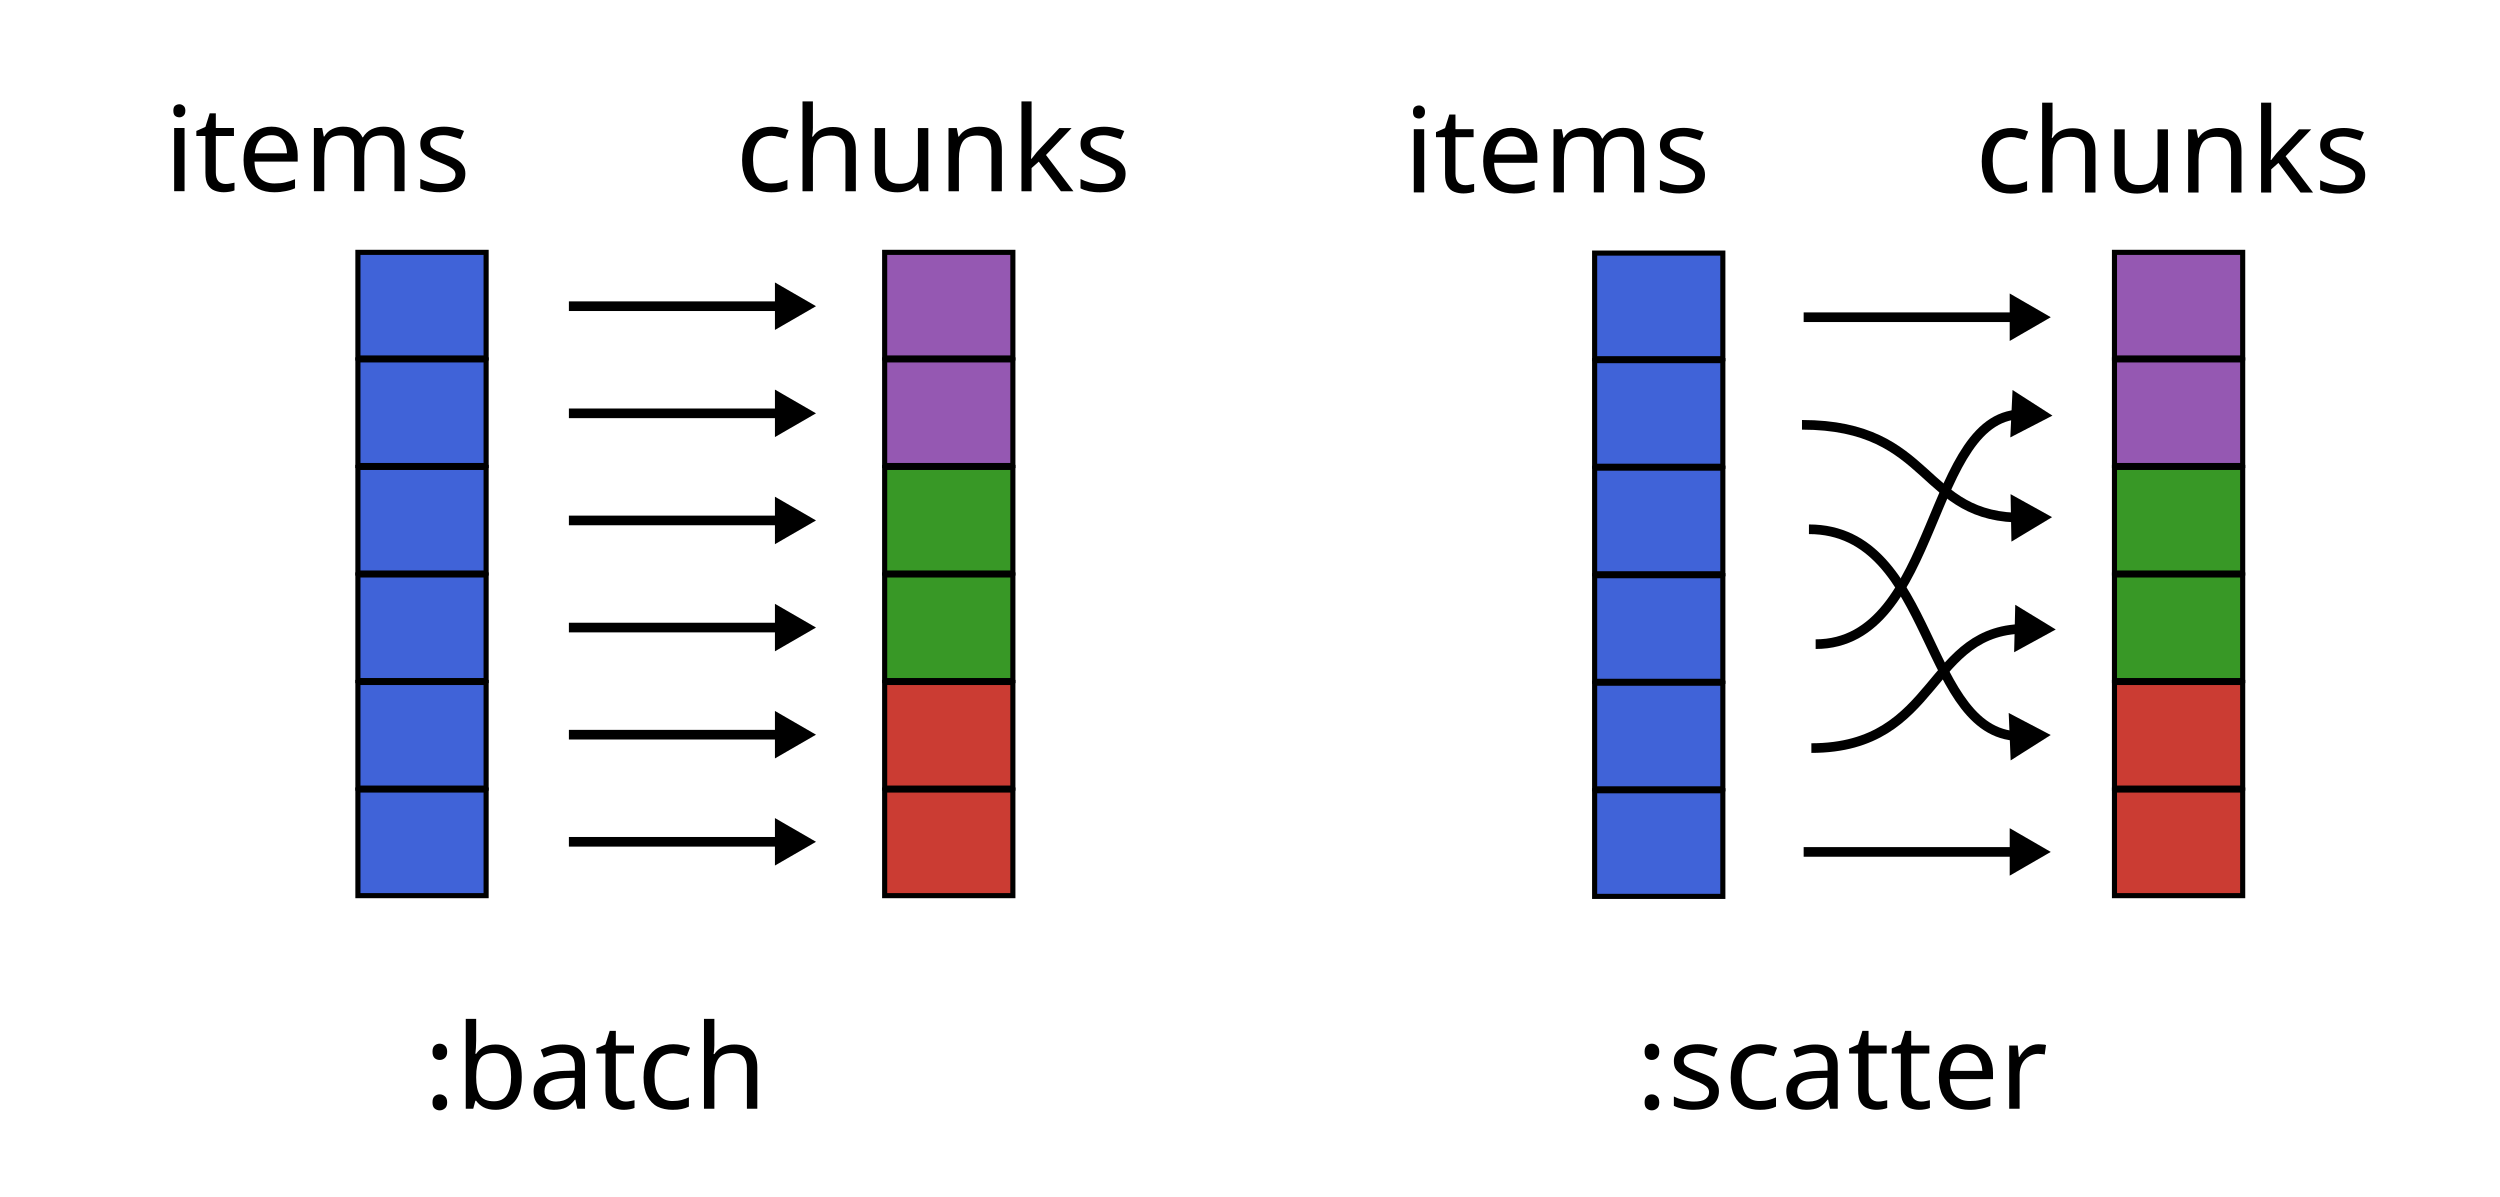
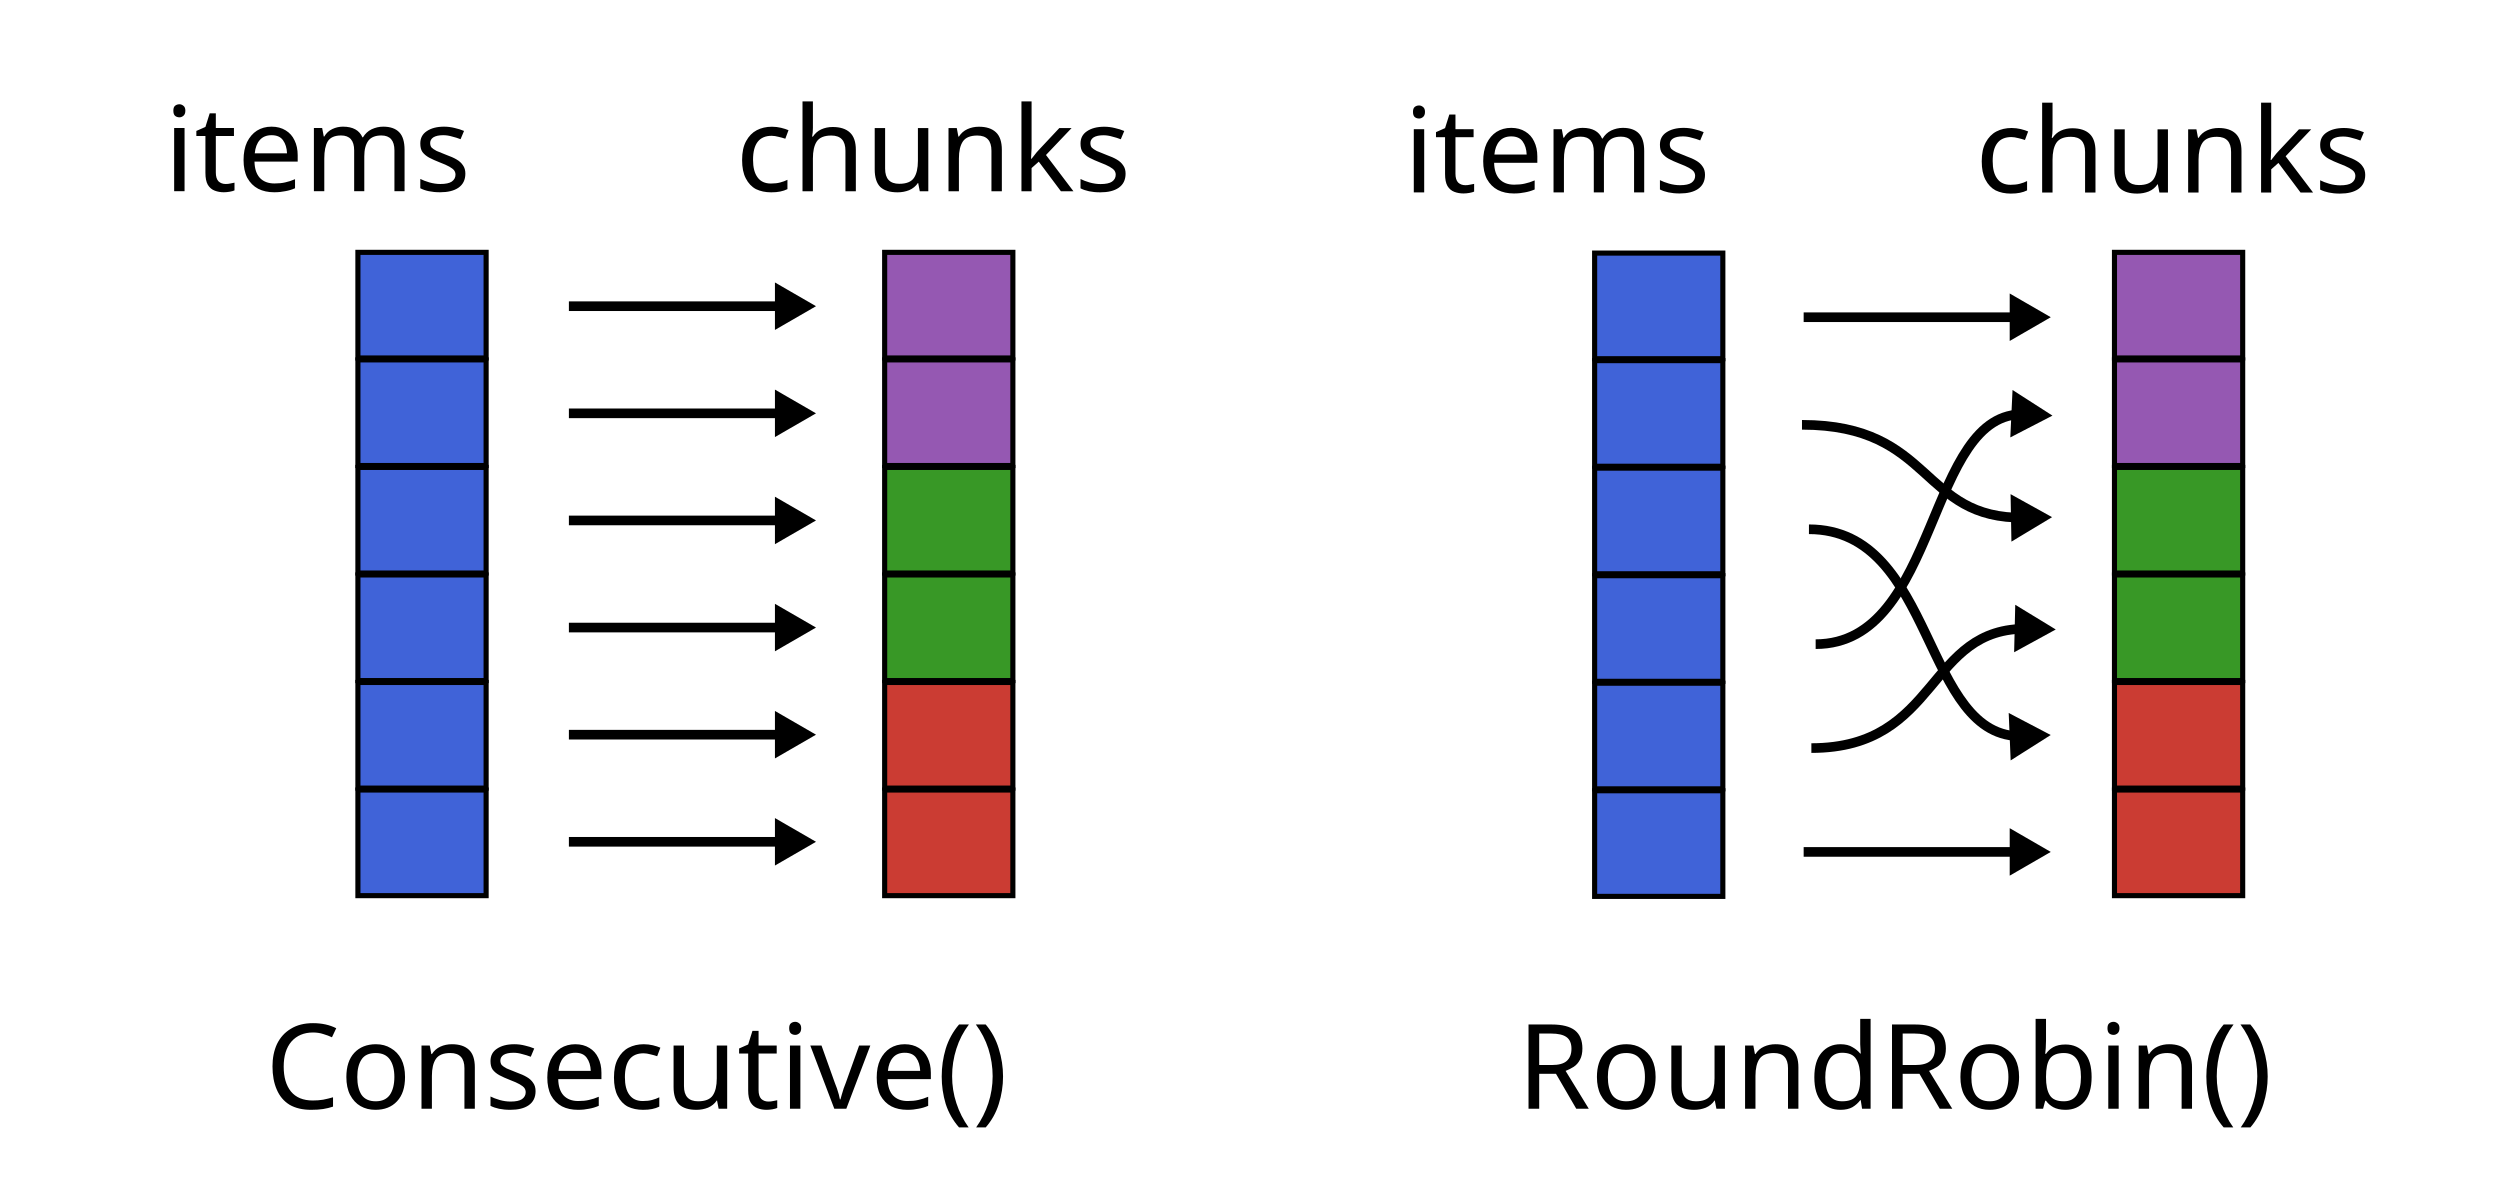
<svg xmlns="http://www.w3.org/2000/svg" width="154.179mm" height="73.814mm" viewBox="0 0 154.179 73.814" version="1.1" id="svg8">
  <defs id="defs2">
    <marker orient="auto" refY="0" refX="0" id="marker4453" style="overflow:visible">
      <path id="path1053" d="m -2.5,-1 c 0,2.76 -2.24,5 -5,5 -2.76,0 -5,-2.24 -5,-5 0,-2.76 2.24,-5 5,-5 2.76,0 5,2.24 5,5 z" style="fill:#399746;fill-opacity:1;fill-rule:evenodd;stroke:#399746;stroke-width:1pt;stroke-opacity:1" transform="matrix(0.4,0,0,0.4,2.96,0.4)" />
    </marker>
    <marker style="overflow:visible" id="marker3734" refX="0" refY="0" orient="auto" viewBox="0 0 4.26 4.924" markerWidth="4.26" markerHeight="4.924" preserveAspectRatio="xMidYMid">
      <path transform="scale(0.4)" style="fill:#000000;fill-opacity:1;fill-rule:evenodd;stroke:#000000;stroke-width:1pt;stroke-opacity:1" d="M 5.77,0 -2.88,5 V -5 Z" id="path3732" />
    </marker>
    <marker orient="auto" refY="0" refX="0" id="Arrow1Send" style="overflow:visible">
      <path id="path1004" d="M 0,0 5,-5 -12.5,0 5,5 Z" style="fill:#000000;fill-opacity:1;fill-rule:evenodd;stroke:#000000;stroke-width:1pt;stroke-opacity:1" transform="matrix(-0.2,0,0,-0.2,-1.2,0)" />
    </marker>
    <marker orient="auto" refY="0" refX="0" id="marker2032" style="overflow:visible" viewBox="0 0 8.887 5.078" markerWidth="8.887" markerHeight="5.078" preserveAspectRatio="xMidYMid">
      <path id="path2030" d="M 0,0 5,-5 -12.5,0 5,5 Z" style="fill:#000000;fill-opacity:1;fill-rule:evenodd;stroke:#000000;stroke-width:1pt;stroke-opacity:1" transform="matrix(-0.4,0,0,-0.4,-4,0)" />
    </marker>
    <marker orient="auto" refY="0" refX="0" id="marker1962" style="overflow:visible">
      <path id="path998" d="M 0,0 5,-5 -12.5,0 5,5 Z" style="fill:#000000;fill-opacity:1;fill-rule:evenodd;stroke:#000000;stroke-width:1pt;stroke-opacity:1" transform="matrix(-0.4,0,0,-0.4,-4,0)" />
    </marker>
    <marker style="overflow:visible" id="marker1725" refX="0" refY="0" orient="auto">
      <path transform="matrix(-1.1,0,0,-1.1,-1.1,0)" d="M 8.719,4.034 -2.207,0.016 8.719,-4.002 c -1.745,2.372 -1.735,5.617 -6e-7,8.035 z" style="fill:#000000;fill-opacity:1;fill-rule:evenodd;stroke:#000000;stroke-width:0.625;stroke-linejoin:round;stroke-opacity:1" id="path1723" />
    </marker>
    <marker orient="auto" refY="0" refX="0" id="Arrow1Mend" style="overflow:visible">
      <path id="path977" d="M 0,0 5,-5 -12.5,0 5,5 Z" style="fill:#1a1a1a;fill-opacity:1;fill-rule:evenodd;stroke:#1a1a1a;stroke-width:1pt;stroke-opacity:1" transform="matrix(-0.4,0,0,-0.4,-4,0)" />
    </marker>
    <marker orient="auto" refY="0" refX="0" id="DotM" style="overflow:visible">
      <path id="path992" d="m -2.5,-1 c 0,2.76 -2.24,5 -5,5 -2.76,0 -5,-2.24 -5,-5 0,-2.76 2.24,-5 5,-5 2.76,0 5,2.24 5,5 z" style="fill:#264653;fill-opacity:1;fill-rule:evenodd;stroke:#264653;stroke-width:1pt;stroke-opacity:1" transform="matrix(0.4,0,0,0.4,2.96,0.4)" />
    </marker>
    <marker style="overflow:visible" id="marker5401" refX="0" refY="0" orient="auto">
      <path transform="scale(-0.6)" d="M 8.719,4.034 -2.207,0.016 8.719,-4.002 c -1.745,2.372 -1.735,5.617 -6e-7,8.035 z" style="fill:#264653;fill-opacity:1;fill-rule:evenodd;stroke:#264653;stroke-width:0.625;stroke-linejoin:round;stroke-opacity:1" id="path5399" />
    </marker>
    <marker style="overflow:visible" id="marker4973" refX="0" refY="0" orient="auto" viewBox="0 0 12.706 9.526" markerWidth="12.706" markerHeight="9.526" preserveAspectRatio="xMidYMid">
      <path transform="matrix(-1.1,0,0,-1.1,-1.1,0)" d="M 8.719,4.034 -2.207,0.016 8.719,-4.002 c -1.745,2.372 -1.735,5.617 -6e-7,8.035 z" style="fill:#000000;fill-opacity:1;fill-rule:evenodd;stroke:#000000;stroke-width:0.625;stroke-linejoin:round;stroke-opacity:1" id="path4971" />
    </marker>
    <marker orient="auto" refY="0" refX="0" id="Arrow1Lend" style="overflow:visible">
      <path id="path4532" d="M 0,0 5,-5 -12.5,0 5,5 Z" style="fill:#000000;fill-opacity:1;fill-rule:evenodd;stroke:#000000;stroke-width:1pt;stroke-opacity:1" transform="matrix(-0.8,0,0,-0.8,-10,0)" />
    </marker>
    <style id="style1344">.cls-1{fill:#1a1a1a}.cls-2{fill:#4d64ae}.cls-3{fill:#ca3c32}.cls-4{fill:#9259a3}.cls-5{fill:#399746}</style>
    <clipPath clipPathUnits="userSpaceOnUse" id="clipPath2138">
      <rect style="fill:none;fill-opacity:0.945;fill-rule:nonzero;stroke:#264653;stroke-width:0.661;stroke-linecap:butt;stroke-linejoin:miter;stroke-miterlimit:4;stroke-dasharray:none;stroke-dashoffset:0;stroke-opacity:0.945;paint-order:markers stroke fill" id="rect2140" width="56.885" height="45.773" x="-505.026" y="-15.879" />
    </clipPath>
    <clipPath clipPathUnits="userSpaceOnUse" id="clipPath940">
      <rect style="fill:none;fill-opacity:1;fill-rule:nonzero;stroke:#fefefe;stroke-width:1.005;stroke-linecap:round;stroke-linejoin:miter;stroke-miterlimit:4;stroke-dasharray:none;stroke-dashoffset:0;stroke-opacity:1;paint-order:markers stroke fill" id="rect942" width="55.834" height="44.616" x="-503.9" y="-15.773" />
    </clipPath>
    <clipPath clipPathUnits="userSpaceOnUse" id="clipPath970">
      <rect style="fill:none;fill-opacity:1;fill-rule:nonzero;stroke:#000000;stroke-width:1.175;stroke-linecap:round;stroke-linejoin:miter;stroke-miterlimit:4;stroke-dasharray:4.699, 1.175;stroke-dashoffset:0;stroke-opacity:1;paint-order:markers stroke fill" id="rect972" width="56.344" height="45.636" x="-504.41" y="-16.028" />
    </clipPath>
    <marker style="overflow:visible" id="marker3734-0" refX="0" refY="0" orient="auto" viewBox="0 0 4.26 4.924" markerWidth="4.26" markerHeight="4.924" preserveAspectRatio="xMidYMid">
      <path transform="scale(0.4)" style="fill:#000000;fill-opacity:1;fill-rule:evenodd;stroke:#000000;stroke-width:1pt;stroke-opacity:1" d="M 5.77,0 -2.88,5 V -5 Z" id="path3732-3" />
    </marker>
  </defs>
  <g id="layer1" transform="translate(461.1104,19.93783)">
    <g id="g5707" transform="matrix(1.05256,0,0,1.05256,35.43992,-8.19574)">
      <g id="g4398" transform="translate(75.3576,0.0431204)">
        <rect style="fill:#4063d8;fill-opacity:1;stroke:#000000;stroke-width:0.3;stroke-dasharray:none;stroke-opacity:1" id="rect4386" width="7.512" height="6.189" x="-453.68" y="35.133" />
        <rect style="fill:#4063d8;fill-opacity:1;stroke:#000000;stroke-width:0.3;stroke-dasharray:none;stroke-opacity:1" id="rect4388" width="7.512" height="6.189" x="-453.68" y="9.931" />
        <rect style="fill:#4063d8;fill-opacity:1;stroke:#000000;stroke-width:0.3;stroke-dasharray:none;stroke-opacity:1" id="rect4390" width="7.512" height="6.189" x="-453.68" y="16.231" />
        <rect style="fill:#4063d8;fill-opacity:1;stroke:#000000;stroke-width:0.3;stroke-dasharray:none;stroke-opacity:1" id="rect4392" width="7.512" height="6.189" x="-453.68" y="28.832" />
        <rect style="fill:#4063d8;fill-opacity:1;stroke:#000000;stroke-width:0.3;stroke-dasharray:none;stroke-opacity:1" id="rect4394" width="7.512" height="6.189" x="-453.68" y="3.63" />
        <rect style="fill:#4063d8;fill-opacity:1;stroke:#000000;stroke-width:0.3;stroke-dasharray:none;stroke-opacity:1" id="rect4396" width="7.512" height="6.189" x="-453.68" y="22.532" />
      </g>
      <g id="g4370" transform="translate(2.895651)">
        <rect style="fill:#4063d8;fill-opacity:1;stroke:#000000;stroke-width:0.3;stroke-dasharray:none;stroke-opacity:1" id="rect4214" width="7.512" height="6.189" x="-453.68" y="35.133" />
        <rect style="fill:#4063d8;fill-opacity:1;stroke:#000000;stroke-width:0.3;stroke-dasharray:none;stroke-opacity:1" id="rect4216" width="7.512" height="6.189" x="-453.68" y="9.931" />
        <rect style="fill:#4063d8;fill-opacity:1;stroke:#000000;stroke-width:0.3;stroke-dasharray:none;stroke-opacity:1" id="rect4218" width="7.512" height="6.189" x="-453.68" y="16.231" />
        <rect style="fill:#4063d8;fill-opacity:1;stroke:#000000;stroke-width:0.3;stroke-dasharray:none;stroke-opacity:1" id="rect4220" width="7.512" height="6.189" x="-453.68" y="28.832" />
        <rect style="fill:#4063d8;fill-opacity:1;stroke:#000000;stroke-width:0.3;stroke-dasharray:none;stroke-opacity:1" id="rect4222" width="7.512" height="6.189" x="-453.68" y="3.63" />
        <rect style="fill:#4063d8;fill-opacity:1;stroke:#000000;stroke-width:0.3;stroke-dasharray:none;stroke-opacity:1" id="rect4224" width="7.512" height="6.189" x="-453.68" y="22.532" />
      </g>
      <g id="g4969" transform="translate(3.355068)">
        <rect style="fill:#cb3c33;fill-opacity:1;stroke:#000000;stroke-width:0.3;stroke-dasharray:none;stroke-opacity:1" id="rect1964" width="7.512" height="6.189" x="-423.276" y="35.133" />
        <rect style="fill:#9558b2;fill-opacity:1;stroke:#000000;stroke-width:0.3;stroke-dasharray:none;stroke-opacity:1" id="rect2015" width="7.512" height="6.189" x="-423.276" y="9.931" />
        <rect style="fill:#389826;fill-opacity:1;stroke:#000000;stroke-width:0.3;stroke-dasharray:none;stroke-opacity:1" id="rect2017" width="7.512" height="6.189" x="-423.276" y="16.231" />
        <rect style="fill:#cb3c33;fill-opacity:1;stroke:#000000;stroke-width:0.3;stroke-dasharray:none;stroke-opacity:1" id="rect2019" width="7.512" height="6.189" x="-423.276" y="28.832" />
        <rect style="fill:#9558b2;fill-opacity:1;stroke:#000000;stroke-width:0.3;stroke-dasharray:none;stroke-opacity:1" id="rect2021" width="7.512" height="6.189" x="-423.276" y="3.63" />
        <rect style="fill:#389826;fill-opacity:1;stroke:#000000;stroke-width:0.3;stroke-dasharray:none;stroke-opacity:1" id="rect2023" width="7.512" height="6.189" x="-423.276" y="22.532" />
      </g>
      <g id="g4977" transform="translate(3.996706,-0.3050317)">
        <path style="fill:none;stroke:#000000;stroke-width:0.565;stroke-linecap:butt;stroke-linejoin:miter;stroke-dasharray:none;stroke-opacity:1;marker-end:url(#marker3734)" d="m -442.419,38.472 h 12.874" id="path4465" />
        <path style="fill:none;stroke:#000000;stroke-width:0.565;stroke-linecap:butt;stroke-linejoin:miter;stroke-dasharray:none;stroke-opacity:1;marker-end:url(#marker3734)" d="m -442.419,32.196 h 12.874" id="path4919" />
        <path style="fill:none;stroke:#000000;stroke-width:0.565;stroke-linecap:butt;stroke-linejoin:miter;stroke-dasharray:none;stroke-opacity:1;marker-end:url(#marker3734)" d="m -442.419,25.919 h 12.874" id="path4923" />
        <path style="fill:none;stroke:#000000;stroke-width:0.565;stroke-linecap:butt;stroke-linejoin:miter;stroke-dasharray:none;stroke-opacity:1;marker-end:url(#marker3734)" d="m -442.419,19.643 h 12.874" id="path4927" />
        <path style="fill:none;stroke:#000000;stroke-width:0.565;stroke-linecap:butt;stroke-linejoin:miter;stroke-dasharray:none;stroke-opacity:1;marker-end:url(#marker3734)" d="m -442.419,13.367 h 12.874" id="path4931" />
        <path style="fill:none;stroke:#000000;stroke-width:0.565;stroke-linecap:butt;stroke-linejoin:miter;stroke-dasharray:none;stroke-opacity:1;marker-end:url(#marker3734)" d="m -442.419,7.09 h 12.874" id="path4935" />
      </g>
      <path style="fill:none;stroke:#000000;stroke-width:0.565;stroke-linecap:butt;stroke-linejoin:miter;stroke-dasharray:none;stroke-opacity:1;marker-end:url(#marker3734)" d="m -366.173,13.735 c 7.756,0.005 6.877,5.549 13.048,5.439" id="path4951" />
      <path style="fill:none;stroke:#000000;stroke-width:0.565;stroke-linecap:butt;stroke-linejoin:miter;stroke-dasharray:none;stroke-opacity:1;marker-end:url(#marker3734)" d="m -366.075,7.431 h 12.874" id="path4953" />
-       <text xml:space="preserve" style="font-style:normal;font-weight:normal;font-size:6.92px;line-height:1.25;font-family:sans-serif;fill:#000000;fill-opacity:1;stroke:none;stroke-width:0.173" x="-446.913" y="53.807" id="text5363">
-         <tspan id="tspan5361" style="font-style:normal;font-variant:normal;font-weight:normal;font-stretch:normal;font-family:JuliaMono;-inkscape-font-specification:JuliaMono;stroke-width:0.173" x="-446.913" y="53.807">:batch</tspan>
+       <text xml:space="preserve" style="font-style:normal;font-weight:normal;font-size:6.92px;line-height:1.25;font-family:sans-serif;fill:#000000;fill-opacity:1;stroke:none;stroke-width:0.173" x="-456.212" y="53.807" id="text5363">
+         <tspan id="tspan5361" style="font-style:normal;font-variant:normal;font-weight:normal;font-stretch:normal;font-family:JuliaMono;-inkscape-font-specification:JuliaMono;stroke-width:0.173" x="-456.212" y="53.807">Consecutive()</tspan>
      </text>
-       <text xml:space="preserve" style="font-style:normal;font-weight:normal;font-size:6.92px;line-height:1.25;font-family:sans-serif;fill:#000000;fill-opacity:1;stroke:none;stroke-width:0.173" x="-375.894" y="53.807" id="text5500">
-         <tspan id="tspan5498" style="font-style:normal;font-variant:normal;font-weight:normal;font-stretch:normal;font-family:JuliaMono;-inkscape-font-specification:JuliaMono;stroke-width:0.173" x="-375.894" y="53.807">:scatter</tspan>
+       <text xml:space="preserve" style="font-style:normal;font-weight:normal;font-size:6.92px;line-height:1.25;font-family:sans-serif;fill:#000000;fill-opacity:1;stroke:none;stroke-width:0.173" x="-382.868" y="53.807" id="text5500">
+         <tspan id="tspan5498" style="font-style:normal;font-variant:normal;font-weight:normal;font-stretch:normal;font-family:JuliaMono;-inkscape-font-specification:JuliaMono;stroke-width:0.173" x="-382.868" y="53.807">RoundRobin()</tspan>
      </text>
      <text xml:space="preserve" style="font-style:normal;font-weight:normal;font-size:6.92px;line-height:1.25;font-family:sans-serif;fill:#000000;fill-opacity:1;stroke:none;stroke-width:0.173" x="-356.016" y="0.123" id="text7393">
        <tspan id="tspan7391" style="font-style:normal;font-variant:normal;font-weight:normal;font-stretch:normal;font-family:JuliaMono;-inkscape-font-specification:JuliaMono;stroke-width:0.173" x="-356.016" y="0.123">chunks</tspan>
      </text>
      <text xml:space="preserve" style="font-style:normal;font-weight:normal;font-size:6.92px;line-height:1.25;font-family:sans-serif;text-align:center;text-anchor:middle;fill:#000000;fill-opacity:1;stroke:none;stroke-width:0.173" x="-374.232" y="0.117" id="text5064-3">
        <tspan style="font-style:normal;font-variant:normal;font-weight:normal;font-stretch:normal;font-family:JuliaMono;-inkscape-font-specification:JuliaMono;text-align:center;text-anchor:middle;stroke-width:0.173" x="-374.232" y="0.117" id="tspan3325-6">items</tspan>
      </text>
      <text xml:space="preserve" style="font-style:normal;font-weight:normal;font-size:6.92px;line-height:1.25;font-family:sans-serif;fill:#000000;fill-opacity:1;stroke:none;stroke-width:0.173" x="-428.647" y="0.051" id="text7393-7">
        <tspan id="tspan7391-8" style="font-style:normal;font-variant:normal;font-weight:normal;font-stretch:normal;font-family:JuliaMono;-inkscape-font-specification:JuliaMono;stroke-width:0.173" x="-428.647" y="0.051">chunks</tspan>
      </text>
      <text xml:space="preserve" style="font-style:normal;font-weight:normal;font-size:6.92px;line-height:1.25;font-family:sans-serif;text-align:center;text-anchor:middle;fill:#000000;fill-opacity:1;stroke:none;stroke-width:0.173" x="-446.864" y="0.044" id="text5064-3-8">
        <tspan style="font-style:normal;font-variant:normal;font-weight:normal;font-stretch:normal;font-family:JuliaMono;-inkscape-font-specification:JuliaMono;text-align:center;text-anchor:middle;stroke-width:0.173" x="-446.864" y="0.044" id="tspan3325-6-3">items</tspan>
      </text>
      <g id="g6" transform="translate(75.41244)">
        <rect style="fill:#cb3c33;fill-opacity:1;stroke:#000000;stroke-width:0.3;stroke-dasharray:none;stroke-opacity:1" id="rect1" width="7.512" height="6.189" x="-423.276" y="35.133" />
        <rect style="fill:#9558b2;fill-opacity:1;stroke:#000000;stroke-width:0.3;stroke-dasharray:none;stroke-opacity:1" id="rect2" width="7.512" height="6.189" x="-423.276" y="9.931" />
        <rect style="fill:#389826;fill-opacity:1;stroke:#000000;stroke-width:0.3;stroke-dasharray:none;stroke-opacity:1" id="rect3" width="7.512" height="6.189" x="-423.276" y="16.231" />
        <rect style="fill:#cb3c33;fill-opacity:1;stroke:#000000;stroke-width:0.3;stroke-dasharray:none;stroke-opacity:1" id="rect4" width="7.512" height="6.189" x="-423.276" y="28.832" />
        <rect style="fill:#9558b2;fill-opacity:1;stroke:#000000;stroke-width:0.3;stroke-dasharray:none;stroke-opacity:1" id="rect5" width="7.512" height="6.189" x="-423.276" y="3.63" />
        <rect style="fill:#389826;fill-opacity:1;stroke:#000000;stroke-width:0.3;stroke-dasharray:none;stroke-opacity:1" id="rect6" width="7.512" height="6.189" x="-423.276" y="22.532" />
      </g>
      <path style="fill:none;stroke:#000000;stroke-width:0.565;stroke-linecap:butt;stroke-linejoin:miter;stroke-dasharray:none;stroke-opacity:1;marker-end:url(#marker3734)" d="m -365.765,19.855 c 7.467,0.011 6.62,12.365 12.562,12.121" id="path6" />
      <path style="fill:none;stroke:#000000;stroke-width:0.565;stroke-linecap:butt;stroke-linejoin:miter;stroke-dasharray:none;stroke-opacity:1;marker-end:url(#marker3734-0)" d="m -365.372,26.587 c 7.295,-0.013 6.467,-13.738 12.271,-13.466" id="path5357" />
      <path style="fill:none;stroke:#000000;stroke-width:0.565;stroke-linecap:butt;stroke-linejoin:miter;stroke-dasharray:none;stroke-opacity:1;marker-end:url(#marker3734-0)" d="m -365.623,32.676 c 7.558,-0.007 6.701,-7.128 12.714,-6.987" id="path7" />
      <path style="fill:none;stroke:#000000;stroke-width:0.565;stroke-linecap:butt;stroke-linejoin:miter;stroke-dasharray:none;stroke-opacity:1;marker-end:url(#marker3734)" d="m -366.075,38.76 h 12.874" id="path8" />
    </g>
  </g>
</svg>
